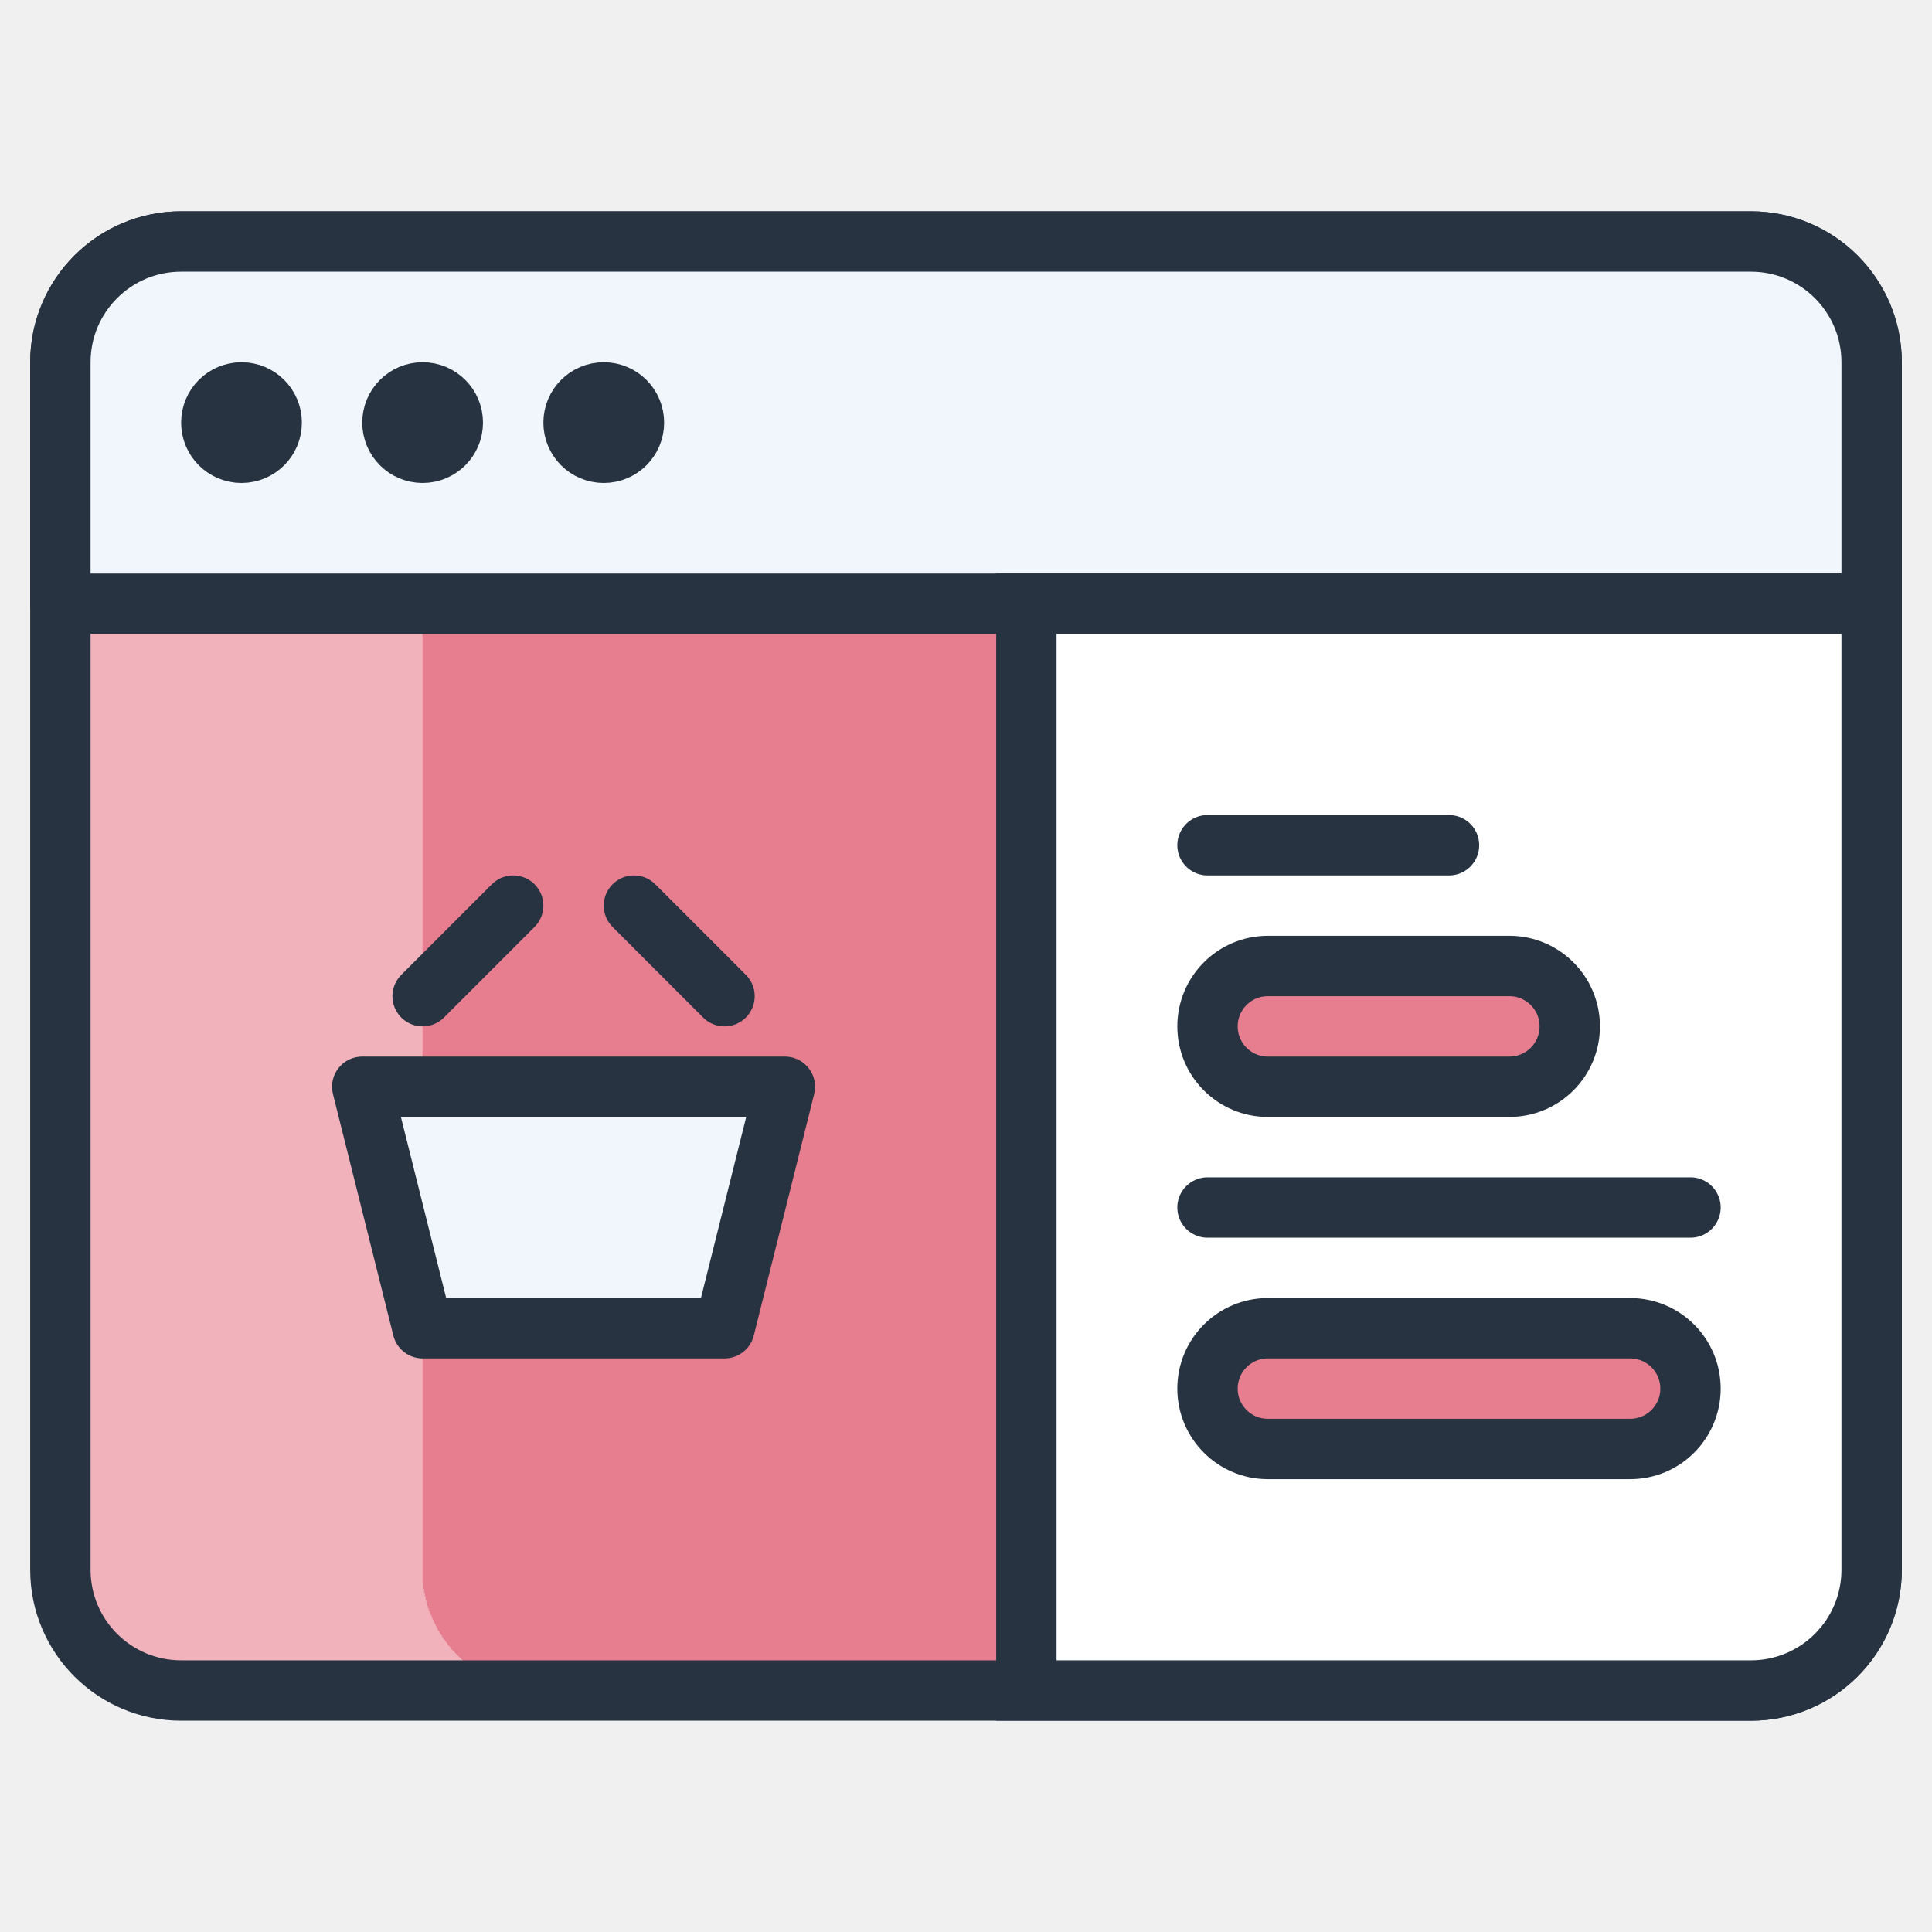
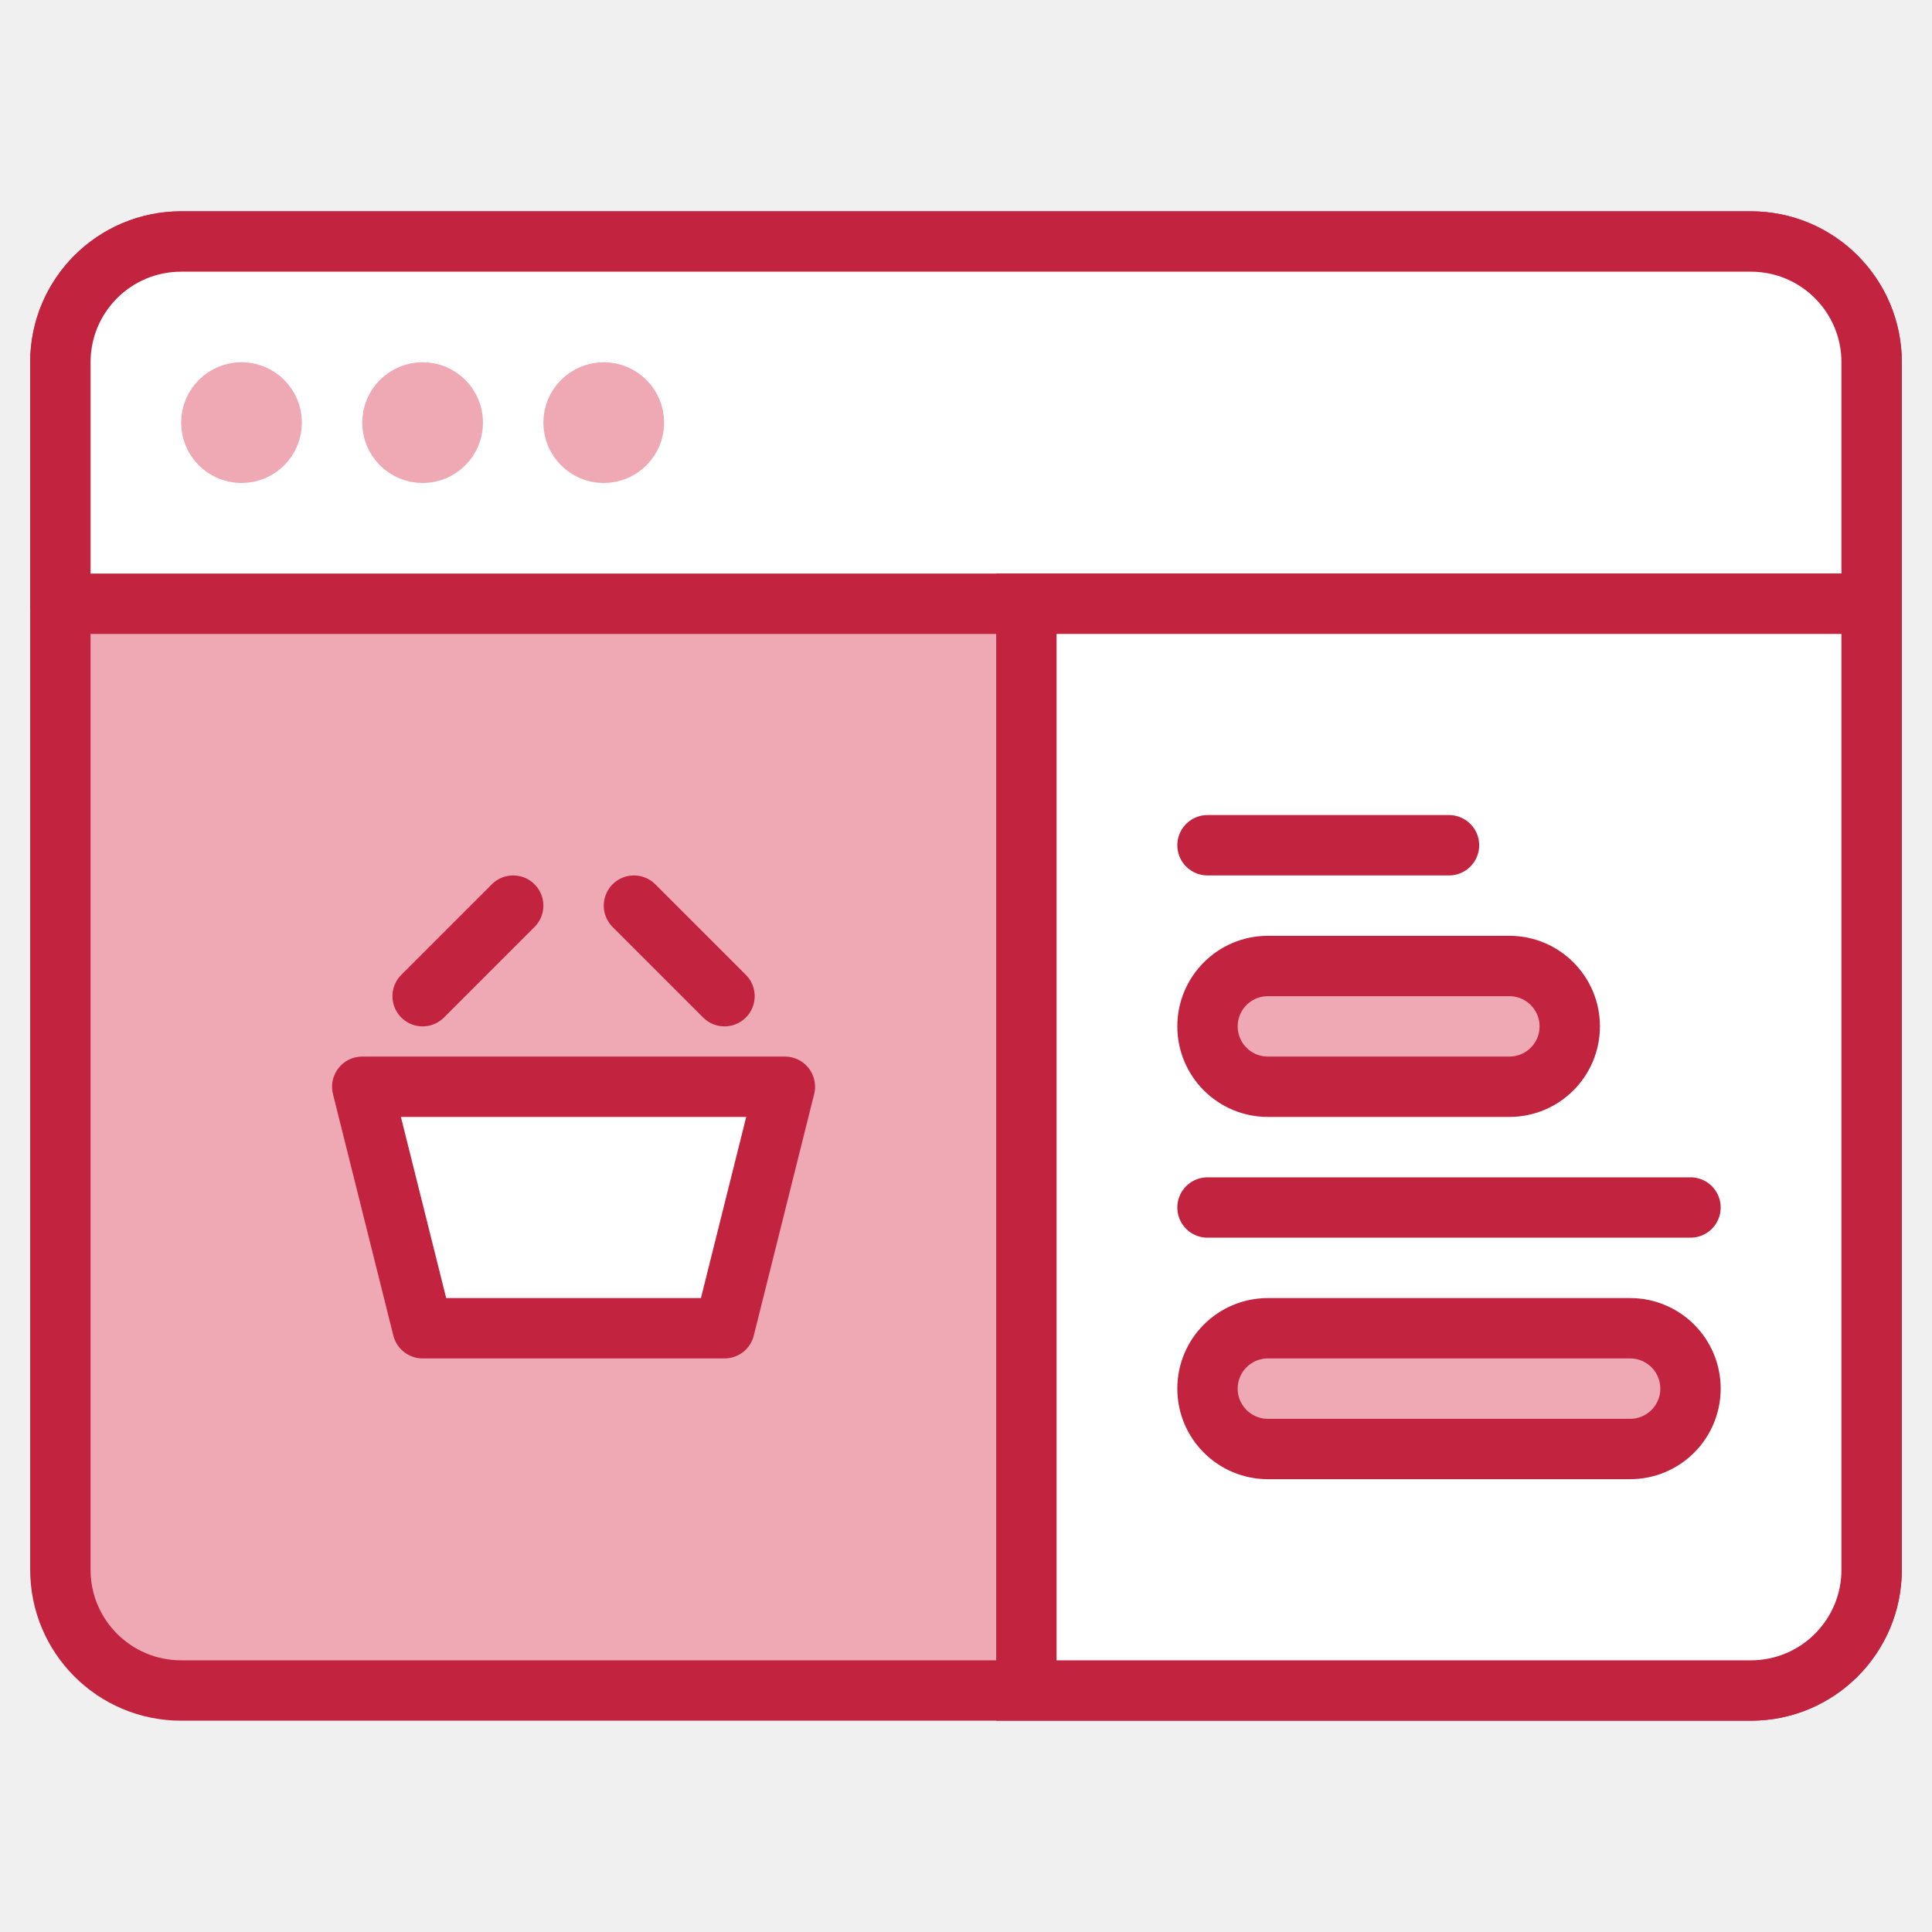
<svg xmlns="http://www.w3.org/2000/svg" viewBox="0 0 32 32" fill="none">
-   <g filter="url(#filter0_i)">
-     <path d="M1 6C1 4.895 1.895 4 3 4H29C30.105 4 31 4.895 31 6V26C31 27.105 30.105 28 29 28H3C1.895 28 1 27.105 1 26V6Z" fill="#E77E90" />
-   </g>
-   <path d="M1 6C1 4.895 1.895 4 3 4H29C30.105 4 31 4.895 31 6V26C31 27.105 30.105 28 29 28H3C1.895 28 1 27.105 1 26V6Z" stroke="#283341" stroke-miterlimit="10" stroke-linecap="round" stroke-linejoin="round" />
-   <path d="M1 6C1 4.895 1.895 4 3 4H29C30.105 4 31 4.895 31 6V10H1V6Z" fill="#F1F6FC" stroke="#283341" stroke-miterlimit="10" stroke-linecap="round" stroke-linejoin="round" />
-   <circle cx="4" cy="7" r="0.5" fill="#F9A86C" stroke="#283341" />
-   <circle cx="7" cy="7" r="0.5" fill="#F9A86C" stroke="#283341" />
-   <circle cx="10" cy="7" r="0.5" fill="#F9A86C" stroke="#283341" />
-   <g filter="url(#filter1_i)">
-     <path d="M17 10H31V26C31 27.105 30.105 28 29 28H17V10Z" fill="white" />
-   </g>
-   <path d="M17 10H31V26C31 27.105 30.105 28 29 28H17V10Z" stroke="#283341" />
-   <path d="M20 14L24 14" stroke="#283341" stroke-linecap="round" />
-   <rect x="20" y="16" width="6" height="2" rx="1" fill="#E77E90" stroke="#283341" />
-   <path d="M20 20L28 20" stroke="#283341" stroke-linecap="round" />
-   <rect x="20" y="22" width="8" height="2" rx="1" fill="#E77E90" stroke="#283341" />
-   <path d="M6 18H13L12 22H7L6 18Z" fill="#F1F6FC" stroke="#283341" stroke-linecap="round" stroke-linejoin="round" />
-   <path d="M7 16.5L8.5 15" stroke="#283341" stroke-linecap="round" stroke-linejoin="round" />
-   <path d="M10.5 15L12 16.5" stroke="#283341" stroke-linecap="round" stroke-linejoin="round" />
-   <defs>
-     <filter id="filter0_i" x="0.5" y="3.5" width="31" height="25" filterUnits="userSpaceOnUse" color-interpolation-filters="sRGB">
-       <feFlood flood-opacity="0" result="BackgroundImageFix" />
-       <feBlend mode="normal" in="SourceGraphic" in2="BackgroundImageFix" result="shape" />
-       <feColorMatrix in="SourceAlpha" type="matrix" values="0 0 0 0 0 0 0 0 0 0 0 0 0 0 0 0 0 0 127 0" result="hardAlpha" />
-       <feOffset dx="6" />
-       <feComposite in2="hardAlpha" operator="arithmetic" k2="-1" k3="1" />
-       <feColorMatrix type="matrix" values="0 0 0 0 1 0 0 0 0 1 0 0 0 0 1 0 0 0 0.4 0" />
-       <feBlend mode="normal" in2="shape" result="effect1_innerShadow" />
-     </filter>
-     <filter id="filter1_i" x="16.5" y="9.5" width="15" height="19" filterUnits="userSpaceOnUse" color-interpolation-filters="sRGB">
-       <feFlood flood-opacity="0" result="BackgroundImageFix" />
-       <feBlend mode="normal" in="SourceGraphic" in2="BackgroundImageFix" result="shape" />
-       <feColorMatrix in="SourceAlpha" type="matrix" values="0 0 0 0 0 0 0 0 0 0 0 0 0 0 0 0 0 0 127 0" result="hardAlpha" />
-       <feOffset dx="-6" />
-       <feComposite in2="hardAlpha" operator="arithmetic" k2="-1" k3="1" />
-       <feColorMatrix type="matrix" values="0 0 0 0 1 0 0 0 0 1 0 0 0 0 1 0 0 0 0.25 0" />
-       <feBlend mode="normal" in2="shape" result="effect1_innerShadow" />
-     </filter>
-   </defs>
+   <path d="M1 6C1 4.895 1.895 4 3 4H29C30.105 4 31 4.895 31 6V26C31 27.105 30.105 28 29 28H3C1.895 28 1 27.105 1 26V6Z" fill="#EFA9B5" stroke="#C2243F" stroke-miterlimit="10" stroke-linecap="round" stroke-linejoin="round" />
+   <path d="M1 6C1 4.895 1.895 4 3 4H29C30.105 4 31 4.895 31 6V10H1V6Z" fill="white" stroke="#C2243F" stroke-miterlimit="10" stroke-linecap="round" stroke-linejoin="round" />
+   <circle cx="4" cy="7" r="0.5" fill="#F9A86C" stroke="#EFA9B5" />
+   <circle cx="7" cy="7" r="0.5" fill="#F9A86C" stroke="#EFA9B5" />
+   <circle cx="10" cy="7" r="0.5" fill="#F9A86C" stroke="#EFA9B5" />
+   <path d="M17 10H31V26C31 27.105 30.105 28 29 28H17V10Z" fill="white" stroke="#C2243F" />
+   <path d="M20 14L24 14" stroke="#C2243F" stroke-linecap="round" />
+   <rect x="20" y="16" width="6" height="2" rx="1" fill="#EFA9B5" stroke="#C2243F" />
+   <path d="M20 20L28 20" stroke="#C2243F" stroke-linecap="round" />
+   <rect x="20" y="22" width="8" height="2" rx="1" fill="#EFA9B5" stroke="#C2243F" />
+   <path d="M6 18H13L12 22H7L6 18Z" fill="white" stroke="#C2243F" stroke-linecap="round" stroke-linejoin="round" />
+   <path d="M7 16.5L8.5 15" stroke="#C2243F" stroke-linecap="round" stroke-linejoin="round" />
+   <path d="M10.5 15L12 16.5" stroke="#C2243F" stroke-linecap="round" stroke-linejoin="round" />
</svg>
